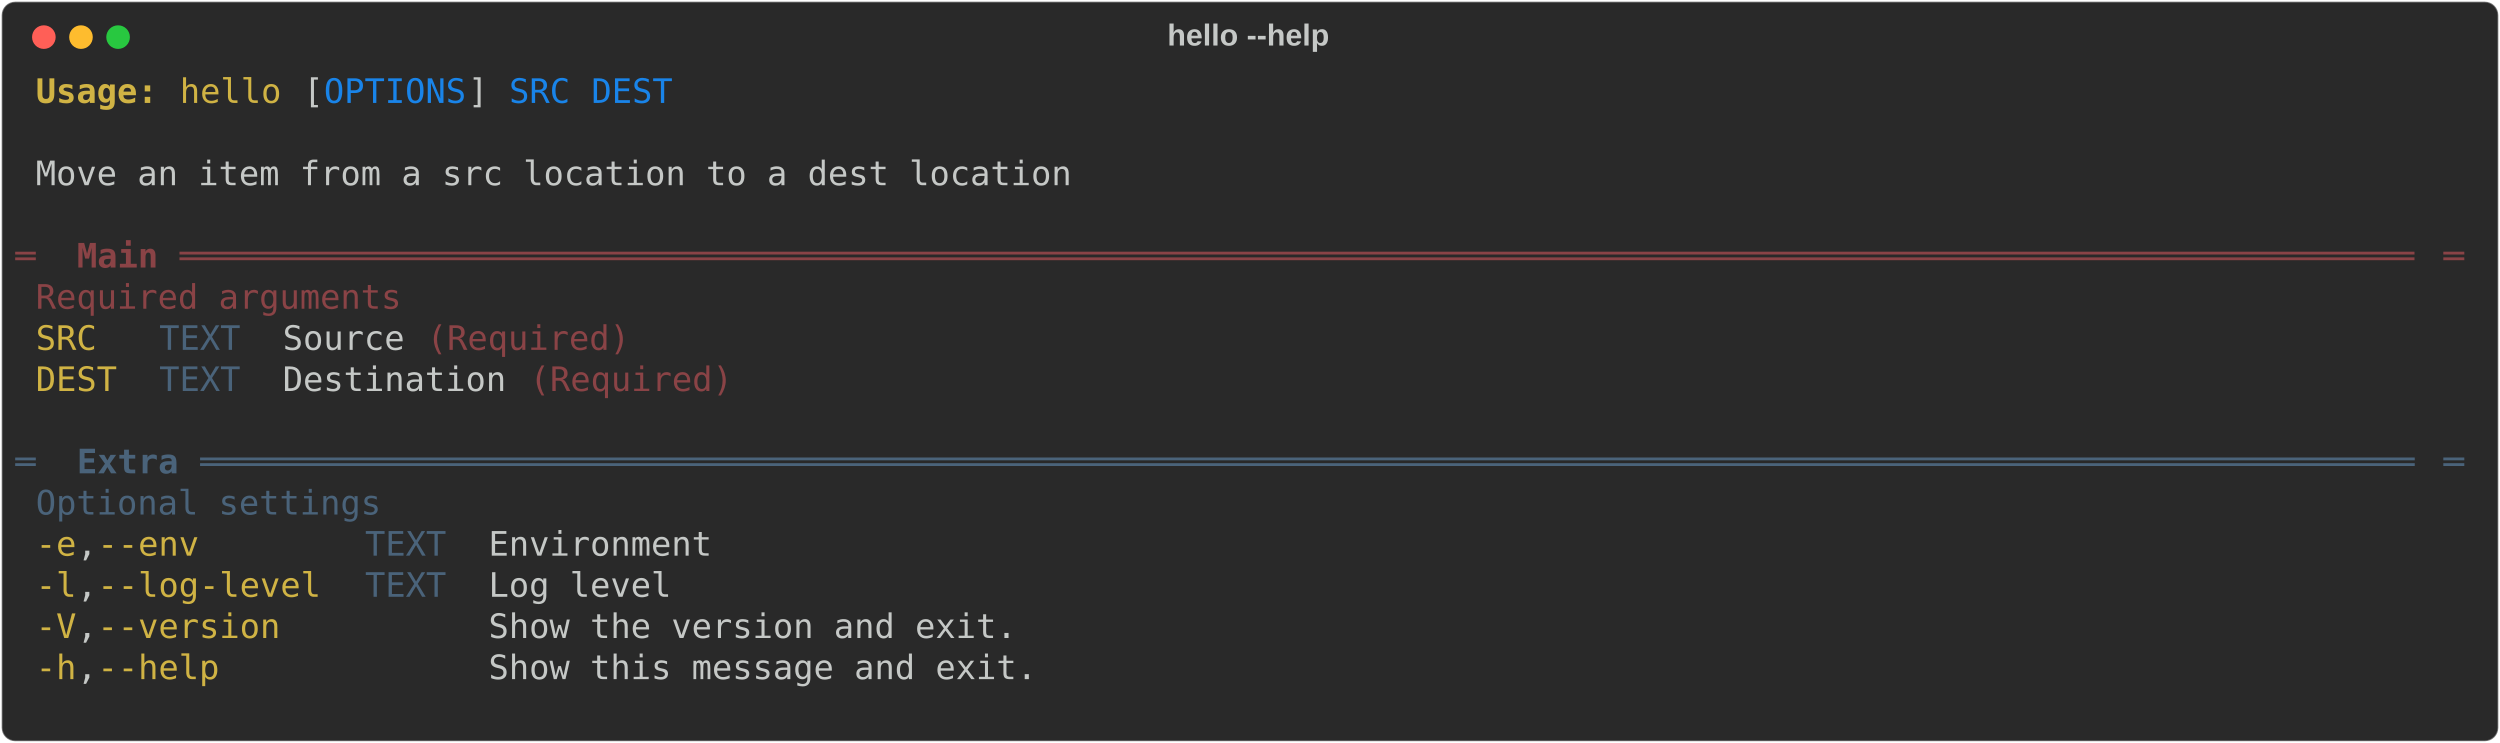
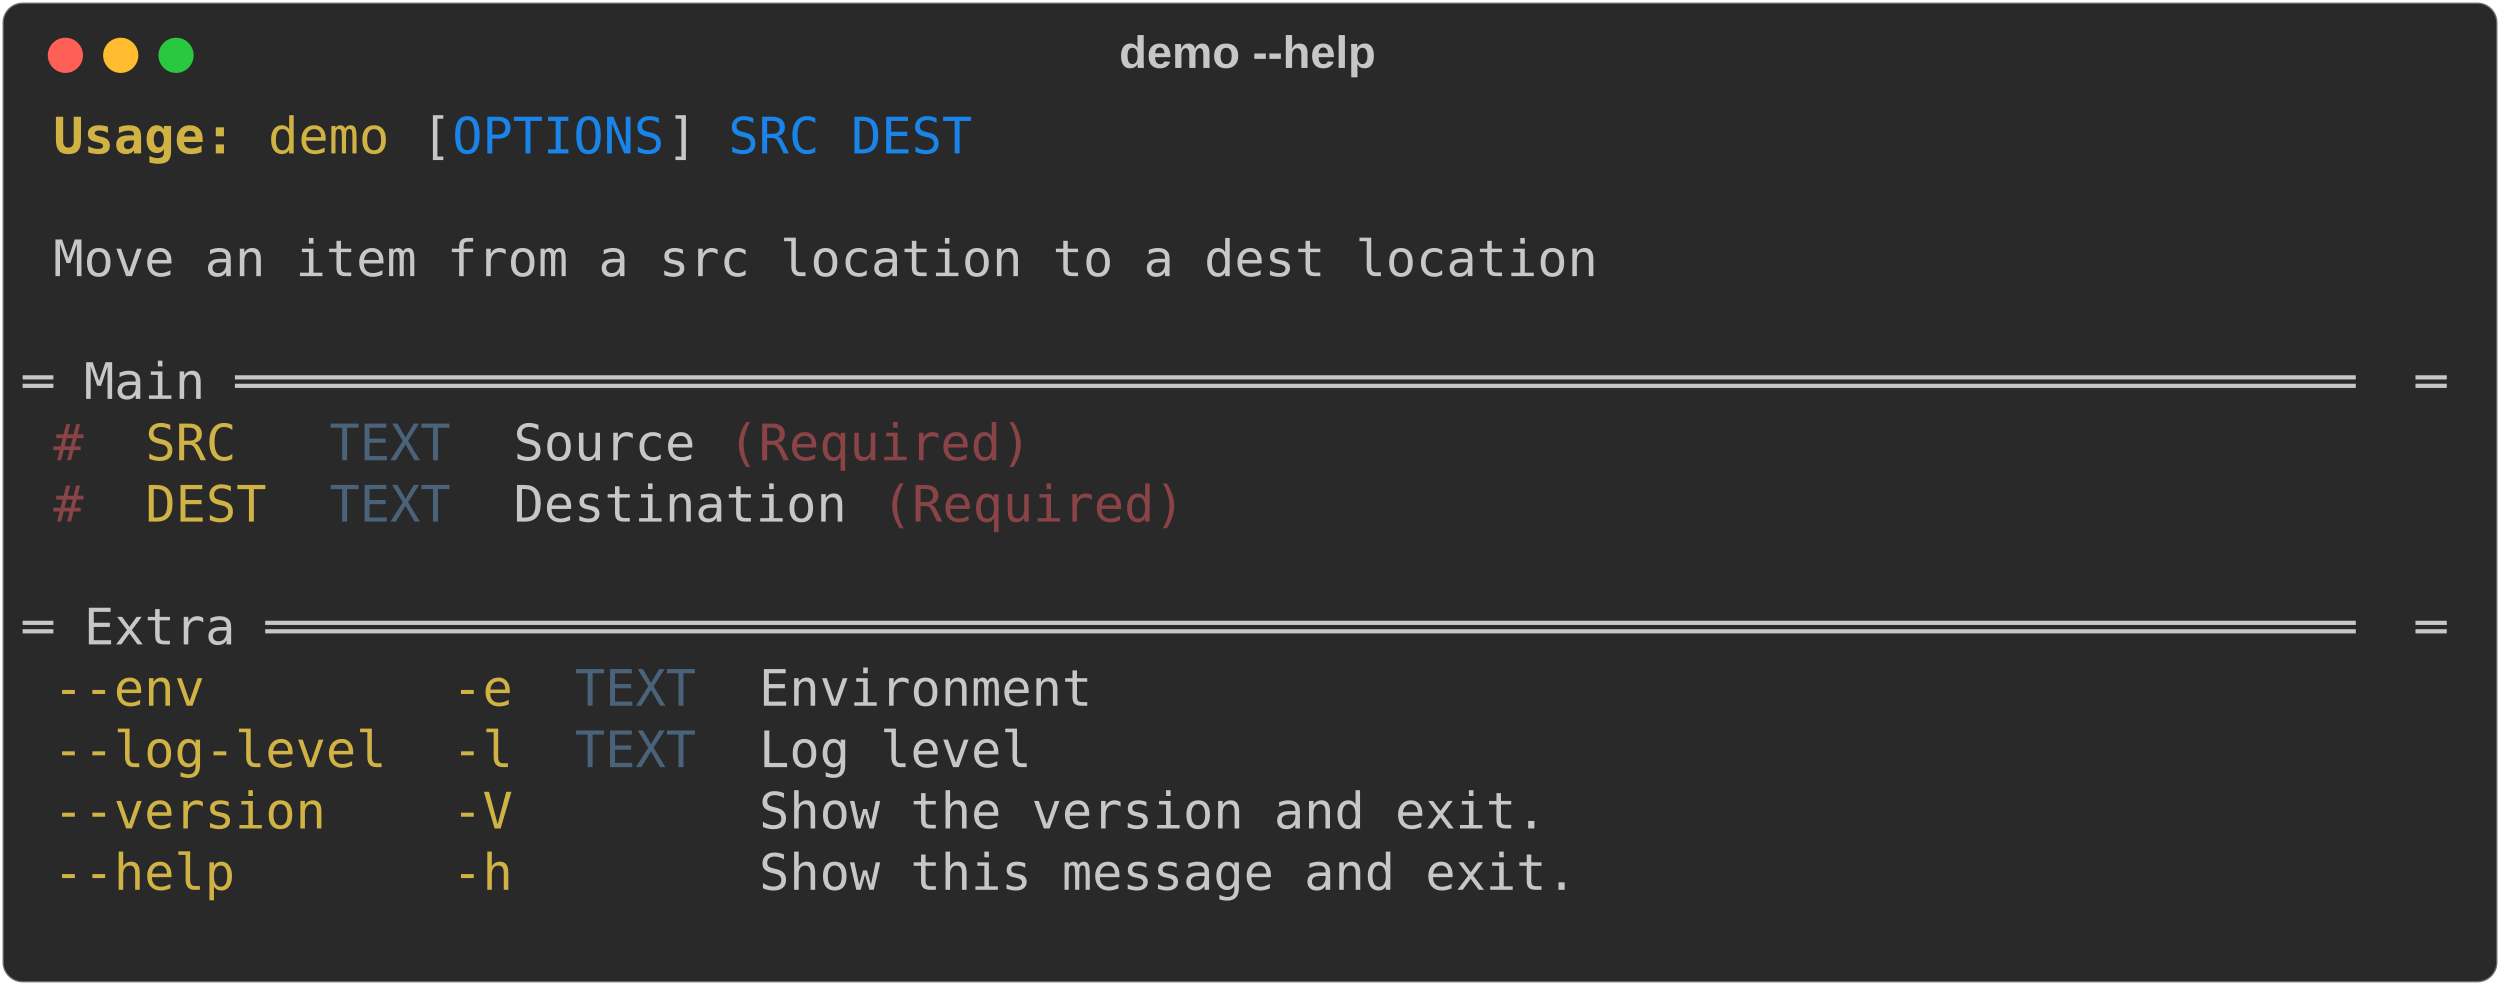
- <svg xmlns="http://www.w3.org/2000/svg" class="rich-terminal" viewBox="0 0 1482 440.4">
+ <svg xmlns="http://www.w3.org/2000/svg" class="rich-terminal" viewBox="0 0 994 391.6">
  <style>

    @font-face {
        font-family: "Fira Code";
        src: local("FiraCode-Regular"),
                url("https://cdnjs.cloudflare.com/ajax/libs/firacode/6.2.0/woff2/FiraCode-Regular.woff2") format("woff2"),
                url("https://cdnjs.cloudflare.com/ajax/libs/firacode/6.2.0/woff/FiraCode-Regular.woff") format("woff");
        font-style: normal;
        font-weight: 400;
    }
    @font-face {
        font-family: "Fira Code";
        src: local("FiraCode-Bold"),
                url("https://cdnjs.cloudflare.com/ajax/libs/firacode/6.2.0/woff2/FiraCode-Bold.woff2") format("woff2"),
                url("https://cdnjs.cloudflare.com/ajax/libs/firacode/6.2.0/woff/FiraCode-Bold.woff") format("woff");
        font-style: bold;
        font-weight: 700;
    }

-     .terminal-1813958770-matrix {
+     .terminal-3014344453-matrix {
        font-family: Fira Code, monospace;
        font-size: 20px;
        line-height: 24.4px;
        font-variant-east-asian: full-width;
    }

-     .terminal-1813958770-title {
+     .terminal-3014344453-title {
        font-size: 18px;
        font-weight: bold;
        font-family: arial;
    }

-     .terminal-1813958770-r1 { fill: #c5c8c6 }
- .terminal-1813958770-r2 { fill: #d0b344;font-weight: bold }
- .terminal-1813958770-r3 { fill: #d0b344 }
- .terminal-1813958770-r4 { fill: #1984e9 }
- .terminal-1813958770-r5 { fill: #8a4346 }
- .terminal-1813958770-r6 { fill: #8a4346;font-weight: bold }
- .terminal-1813958770-r7 { fill: #4a637a }
- .terminal-1813958770-r8 { fill: #4a637a;font-weight: bold }
+     .terminal-3014344453-r1 { fill: #c5c8c6 }
+ .terminal-3014344453-r2 { fill: #d0b344;font-weight: bold }
+ .terminal-3014344453-r3 { fill: #d0b344 }
+ .terminal-3014344453-r4 { fill: #1984e9 }
+ .terminal-3014344453-r5 { fill: #8a4346 }
+ .terminal-3014344453-r6 { fill: #4a637a }
    </style>
  <defs>
-     <clipPath id="terminal-1813958770-clip-terminal">
-       <rect x="0" y="0" width="1463.0" height="389.4" />
+     <clipPath id="terminal-3014344453-clip-terminal">
+       <rect x="0" y="0" width="975.0" height="340.6" />
    </clipPath>
-     <clipPath id="terminal-1813958770-line-0">
-       <rect x="0" y="1.5" width="1464" height="24.65" />
+     <clipPath id="terminal-3014344453-line-0">
+       <rect x="0" y="1.5" width="976" height="24.65" />
    </clipPath>
-     <clipPath id="terminal-1813958770-line-1">
-       <rect x="0" y="25.9" width="1464" height="24.65" />
+     <clipPath id="terminal-3014344453-line-1">
+       <rect x="0" y="25.9" width="976" height="24.65" />
    </clipPath>
-     <clipPath id="terminal-1813958770-line-2">
-       <rect x="0" y="50.3" width="1464" height="24.65" />
+     <clipPath id="terminal-3014344453-line-2">
+       <rect x="0" y="50.3" width="976" height="24.65" />
    </clipPath>
-     <clipPath id="terminal-1813958770-line-3">
-       <rect x="0" y="74.7" width="1464" height="24.65" />
+     <clipPath id="terminal-3014344453-line-3">
+       <rect x="0" y="74.7" width="976" height="24.65" />
    </clipPath>
-     <clipPath id="terminal-1813958770-line-4">
-       <rect x="0" y="99.1" width="1464" height="24.65" />
+     <clipPath id="terminal-3014344453-line-4">
+       <rect x="0" y="99.1" width="976" height="24.65" />
    </clipPath>
-     <clipPath id="terminal-1813958770-line-5">
-       <rect x="0" y="123.5" width="1464" height="24.65" />
+     <clipPath id="terminal-3014344453-line-5">
+       <rect x="0" y="123.5" width="976" height="24.65" />
    </clipPath>
-     <clipPath id="terminal-1813958770-line-6">
-       <rect x="0" y="147.9" width="1464" height="24.65" />
+     <clipPath id="terminal-3014344453-line-6">
+       <rect x="0" y="147.9" width="976" height="24.65" />
    </clipPath>
-     <clipPath id="terminal-1813958770-line-7">
-       <rect x="0" y="172.3" width="1464" height="24.65" />
+     <clipPath id="terminal-3014344453-line-7">
+       <rect x="0" y="172.3" width="976" height="24.65" />
    </clipPath>
-     <clipPath id="terminal-1813958770-line-8">
-       <rect x="0" y="196.7" width="1464" height="24.65" />
+     <clipPath id="terminal-3014344453-line-8">
+       <rect x="0" y="196.7" width="976" height="24.65" />
    </clipPath>
-     <clipPath id="terminal-1813958770-line-9">
-       <rect x="0" y="221.1" width="1464" height="24.65" />
+     <clipPath id="terminal-3014344453-line-9">
+       <rect x="0" y="221.1" width="976" height="24.65" />
    </clipPath>
-     <clipPath id="terminal-1813958770-line-10">
-       <rect x="0" y="245.5" width="1464" height="24.65" />
+     <clipPath id="terminal-3014344453-line-10">
+       <rect x="0" y="245.5" width="976" height="24.65" />
    </clipPath>
-     <clipPath id="terminal-1813958770-line-11">
-       <rect x="0" y="269.9" width="1464" height="24.65" />
+     <clipPath id="terminal-3014344453-line-11">
+       <rect x="0" y="269.9" width="976" height="24.65" />
    </clipPath>
-     <clipPath id="terminal-1813958770-line-12">
-       <rect x="0" y="294.3" width="1464" height="24.65" />
-     </clipPath>
-     <clipPath id="terminal-1813958770-line-13">
-       <rect x="0" y="318.7" width="1464" height="24.65" />
-     </clipPath>
-     <clipPath id="terminal-1813958770-line-14">
-       <rect x="0" y="343.1" width="1464" height="24.65" />
+     <clipPath id="terminal-3014344453-line-12">
+       <rect x="0" y="294.3" width="976" height="24.65" />
    </clipPath>
  </defs>
-   <rect fill="#292929" stroke="rgba(255,255,255,0.35)" stroke-width="1" x="1" y="1" width="1480" height="438.4" rx="8" />
-   <text class="terminal-1813958770-title" fill="#c5c8c6" text-anchor="middle" x="740" y="27">hello --help</text>
+   <rect fill="#292929" stroke="rgba(255,255,255,0.35)" stroke-width="1" x="1" y="1" width="992" height="389.6" rx="8" />
+   <text class="terminal-3014344453-title" fill="#c5c8c6" text-anchor="middle" x="496" y="27">demo --help</text>
  <g transform="translate(26,22)">
    <circle cx="0" cy="0" r="7" fill="#ff5f57" />
    <circle cx="22" cy="0" r="7" fill="#febc2e" />
    <circle cx="44" cy="0" r="7" fill="#28c840" />
  </g>
-   <g transform="translate(9, 41)" clip-path="url(#terminal-1813958770-clip-terminal)">
-     <g class="terminal-1813958770-matrix">
-       <text class="terminal-1813958770-r2" x="12.2" y="20" textLength="73.2" clip-path="url(#terminal-1813958770-line-0)">Usage:</text>
-       <text class="terminal-1813958770-r3" x="97.6" y="20" textLength="61" clip-path="url(#terminal-1813958770-line-0)">hello</text>
-       <text class="terminal-1813958770-r1" x="170.8" y="20" textLength="12.2" clip-path="url(#terminal-1813958770-line-0)">[</text>
-       <text class="terminal-1813958770-r4" x="183" y="20" textLength="85.4" clip-path="url(#terminal-1813958770-line-0)">OPTIONS</text>
-       <text class="terminal-1813958770-r1" x="268.4" y="20" textLength="24.4" clip-path="url(#terminal-1813958770-line-0)">] </text>
-       <text class="terminal-1813958770-r4" x="292.8" y="20" textLength="36.6" clip-path="url(#terminal-1813958770-line-0)">SRC</text>
-       <text class="terminal-1813958770-r4" x="341.6" y="20" textLength="48.8" clip-path="url(#terminal-1813958770-line-0)">DEST</text>
-       <text class="terminal-1813958770-r1" x="1464" y="20" textLength="12.2" clip-path="url(#terminal-1813958770-line-0)">
+   <g transform="translate(9, 41)" clip-path="url(#terminal-3014344453-clip-terminal)">
+     <g class="terminal-3014344453-matrix">
+       <text class="terminal-3014344453-r2" x="12.2" y="20" textLength="73.2" clip-path="url(#terminal-3014344453-line-0)">Usage:</text>
+       <text class="terminal-3014344453-r3" x="97.6" y="20" textLength="48.8" clip-path="url(#terminal-3014344453-line-0)">demo</text>
+       <text class="terminal-3014344453-r1" x="158.6" y="20" textLength="12.2" clip-path="url(#terminal-3014344453-line-0)">[</text>
+       <text class="terminal-3014344453-r4" x="170.8" y="20" textLength="85.4" clip-path="url(#terminal-3014344453-line-0)">OPTIONS</text>
+       <text class="terminal-3014344453-r1" x="256.2" y="20" textLength="24.4" clip-path="url(#terminal-3014344453-line-0)">] </text>
+       <text class="terminal-3014344453-r4" x="280.6" y="20" textLength="36.6" clip-path="url(#terminal-3014344453-line-0)">SRC</text>
+       <text class="terminal-3014344453-r4" x="329.4" y="20" textLength="48.8" clip-path="url(#terminal-3014344453-line-0)">DEST</text>
+       <text class="terminal-3014344453-r1" x="976" y="20" textLength="12.2" clip-path="url(#terminal-3014344453-line-0)">
</text>
-       <text class="terminal-1813958770-r1" x="1464" y="44.4" textLength="12.2" clip-path="url(#terminal-1813958770-line-1)">
+       <text class="terminal-3014344453-r1" x="976" y="44.4" textLength="12.2" clip-path="url(#terminal-3014344453-line-1)">
</text>
-       <text class="terminal-1813958770-r1" x="12.2" y="68.8" textLength="622.2" clip-path="url(#terminal-1813958770-line-2)">Move an item from a src location to a dest location</text>
-       <text class="terminal-1813958770-r1" x="1464" y="68.8" textLength="12.2" clip-path="url(#terminal-1813958770-line-2)">
+       <text class="terminal-3014344453-r1" x="12.2" y="68.8" textLength="622.2" clip-path="url(#terminal-3014344453-line-2)">Move an item from a src location to a dest location</text>
+       <text class="terminal-3014344453-r1" x="976" y="68.8" textLength="12.2" clip-path="url(#terminal-3014344453-line-2)">
</text>
-       <text class="terminal-1813958770-r1" x="1464" y="93.2" textLength="12.2" clip-path="url(#terminal-1813958770-line-3)">
+       <text class="terminal-3014344453-r1" x="976" y="93.2" textLength="12.2" clip-path="url(#terminal-3014344453-line-3)">
</text>
-       <text class="terminal-1813958770-r5" x="0" y="117.6" textLength="24.4" clip-path="url(#terminal-1813958770-line-4)"> ═</text>
-       <text class="terminal-1813958770-r6" x="36.6" y="117.6" textLength="48.8" clip-path="url(#terminal-1813958770-line-4)">Main</text>
-       <text class="terminal-1813958770-r5" x="97.6" y="117.6" textLength="1342" clip-path="url(#terminal-1813958770-line-4)">══════════════════════════════════════════════════════════════════════════════════════════════════════════════</text>
-       <text class="terminal-1813958770-r5" x="1439.6" y="117.6" textLength="24.4" clip-path="url(#terminal-1813958770-line-4)">═ </text>
-       <text class="terminal-1813958770-r1" x="1464" y="117.6" textLength="12.2" clip-path="url(#terminal-1813958770-line-4)">
+       <text class="terminal-3014344453-r1" x="0" y="117.6" textLength="24.4" clip-path="url(#terminal-3014344453-line-4)"> ═</text>
+       <text class="terminal-3014344453-r1" x="24.4" y="117.6" textLength="927.2" clip-path="url(#terminal-3014344453-line-4)"> Main ══════════════════════════════════════════════════════════════════════</text>
+       <text class="terminal-3014344453-r1" x="951.6" y="117.6" textLength="24.4" clip-path="url(#terminal-3014344453-line-4)">═ </text>
+       <text class="terminal-3014344453-r1" x="976" y="117.6" textLength="12.2" clip-path="url(#terminal-3014344453-line-4)">
</text>
-       <text class="terminal-1813958770-r5" x="12.2" y="142" textLength="219.6" clip-path="url(#terminal-1813958770-line-5)">Required arguments</text>
-       <text class="terminal-1813958770-r1" x="1464" y="142" textLength="12.2" clip-path="url(#terminal-1813958770-line-5)">
+       <text class="terminal-3014344453-r5" x="12.2" y="142" textLength="12.2" clip-path="url(#terminal-3014344453-line-5)">#</text>
+       <text class="terminal-3014344453-r3" x="48.8" y="142" textLength="48.8" clip-path="url(#terminal-3014344453-line-5)">SRC </text>
+       <text class="terminal-3014344453-r6" x="122" y="142" textLength="48.8" clip-path="url(#terminal-3014344453-line-5)">TEXT</text>
+       <text class="terminal-3014344453-r1" x="195.2" y="142" textLength="73.2" clip-path="url(#terminal-3014344453-line-5)">Source</text>
+       <text class="terminal-3014344453-r5" x="280.6" y="142" textLength="122" clip-path="url(#terminal-3014344453-line-5)">(Required)</text>
+       <text class="terminal-3014344453-r1" x="976" y="142" textLength="12.2" clip-path="url(#terminal-3014344453-line-5)">
</text>
-       <text class="terminal-1813958770-r3" x="12.2" y="166.4" textLength="48.8" clip-path="url(#terminal-1813958770-line-6)">SRC </text>
-       <text class="terminal-1813958770-r7" x="85.4" y="166.4" textLength="48.8" clip-path="url(#terminal-1813958770-line-6)">TEXT</text>
-       <text class="terminal-1813958770-r1" x="158.6" y="166.4" textLength="73.2" clip-path="url(#terminal-1813958770-line-6)">Source</text>
-       <text class="terminal-1813958770-r5" x="244" y="166.4" textLength="122" clip-path="url(#terminal-1813958770-line-6)">(Required)</text>
-       <text class="terminal-1813958770-r1" x="1464" y="166.4" textLength="12.2" clip-path="url(#terminal-1813958770-line-6)">
+       <text class="terminal-3014344453-r5" x="12.2" y="166.4" textLength="12.2" clip-path="url(#terminal-3014344453-line-6)">#</text>
+       <text class="terminal-3014344453-r3" x="48.8" y="166.4" textLength="48.8" clip-path="url(#terminal-3014344453-line-6)">DEST</text>
+       <text class="terminal-3014344453-r6" x="122" y="166.4" textLength="48.8" clip-path="url(#terminal-3014344453-line-6)">TEXT</text>
+       <text class="terminal-3014344453-r1" x="195.2" y="166.4" textLength="134.2" clip-path="url(#terminal-3014344453-line-6)">Destination</text>
+       <text class="terminal-3014344453-r5" x="341.6" y="166.4" textLength="122" clip-path="url(#terminal-3014344453-line-6)">(Required)</text>
+       <text class="terminal-3014344453-r1" x="976" y="166.4" textLength="12.2" clip-path="url(#terminal-3014344453-line-6)">
</text>
-       <text class="terminal-1813958770-r3" x="12.2" y="190.8" textLength="48.8" clip-path="url(#terminal-1813958770-line-7)">DEST</text>
-       <text class="terminal-1813958770-r7" x="85.4" y="190.8" textLength="48.8" clip-path="url(#terminal-1813958770-line-7)">TEXT</text>
-       <text class="terminal-1813958770-r1" x="158.6" y="190.8" textLength="134.2" clip-path="url(#terminal-1813958770-line-7)">Destination</text>
-       <text class="terminal-1813958770-r5" x="305" y="190.8" textLength="122" clip-path="url(#terminal-1813958770-line-7)">(Required)</text>
-       <text class="terminal-1813958770-r1" x="1464" y="190.8" textLength="12.2" clip-path="url(#terminal-1813958770-line-7)">
+       <text class="terminal-3014344453-r1" x="976" y="190.8" textLength="12.2" clip-path="url(#terminal-3014344453-line-7)">
</text>
-       <text class="terminal-1813958770-r1" x="1464" y="215.2" textLength="12.2" clip-path="url(#terminal-1813958770-line-8)">
+       <text class="terminal-3014344453-r1" x="0" y="215.2" textLength="24.4" clip-path="url(#terminal-3014344453-line-8)"> ═</text>
+       <text class="terminal-3014344453-r1" x="24.4" y="215.2" textLength="927.2" clip-path="url(#terminal-3014344453-line-8)"> Extra ═════════════════════════════════════════════════════════════════════</text>
+       <text class="terminal-3014344453-r1" x="951.6" y="215.2" textLength="24.4" clip-path="url(#terminal-3014344453-line-8)">═ </text>
+       <text class="terminal-3014344453-r1" x="976" y="215.2" textLength="12.2" clip-path="url(#terminal-3014344453-line-8)">
</text>
-       <text class="terminal-1813958770-r7" x="0" y="239.6" textLength="24.4" clip-path="url(#terminal-1813958770-line-9)"> ═</text>
-       <text class="terminal-1813958770-r8" x="36.6" y="239.6" textLength="61" clip-path="url(#terminal-1813958770-line-9)">Extra</text>
-       <text class="terminal-1813958770-r7" x="109.8" y="239.6" textLength="1329.8" clip-path="url(#terminal-1813958770-line-9)">═════════════════════════════════════════════════════════════════════════════════════════════════════════════</text>
-       <text class="terminal-1813958770-r7" x="1439.6" y="239.6" textLength="24.4" clip-path="url(#terminal-1813958770-line-9)">═ </text>
-       <text class="terminal-1813958770-r1" x="1464" y="239.6" textLength="12.2" clip-path="url(#terminal-1813958770-line-9)">
+       <text class="terminal-3014344453-r3" x="12.2" y="239.6" textLength="134.2" clip-path="url(#terminal-3014344453-line-9)">--env      </text>
+       <text class="terminal-3014344453-r3" x="170.8" y="239.6" textLength="24.4" clip-path="url(#terminal-3014344453-line-9)">-e</text>
+       <text class="terminal-3014344453-r6" x="219.6" y="239.6" textLength="48.8" clip-path="url(#terminal-3014344453-line-9)">TEXT</text>
+       <text class="terminal-3014344453-r1" x="292.8" y="239.6" textLength="134.2" clip-path="url(#terminal-3014344453-line-9)">Environment</text>
+       <text class="terminal-3014344453-r1" x="976" y="239.6" textLength="12.2" clip-path="url(#terminal-3014344453-line-9)">
</text>
-       <text class="terminal-1813958770-r7" x="12.2" y="264" textLength="207.4" clip-path="url(#terminal-1813958770-line-10)">Optional settings</text>
-       <text class="terminal-1813958770-r1" x="1464" y="264" textLength="12.2" clip-path="url(#terminal-1813958770-line-10)">
+       <text class="terminal-3014344453-r3" x="12.2" y="264" textLength="134.2" clip-path="url(#terminal-3014344453-line-10)">--log-level</text>
+       <text class="terminal-3014344453-r3" x="170.8" y="264" textLength="24.4" clip-path="url(#terminal-3014344453-line-10)">-l</text>
+       <text class="terminal-3014344453-r6" x="219.6" y="264" textLength="48.8" clip-path="url(#terminal-3014344453-line-10)">TEXT</text>
+       <text class="terminal-3014344453-r1" x="292.8" y="264" textLength="109.8" clip-path="url(#terminal-3014344453-line-10)">Log level</text>
+       <text class="terminal-3014344453-r1" x="976" y="264" textLength="12.2" clip-path="url(#terminal-3014344453-line-10)">
</text>
-       <text class="terminal-1813958770-r3" x="12.2" y="288.4" textLength="24.4" clip-path="url(#terminal-1813958770-line-11)">-e</text>
-       <text class="terminal-1813958770-r1" x="36.6" y="288.4" textLength="12.2" clip-path="url(#terminal-1813958770-line-11)">,</text>
-       <text class="terminal-1813958770-r3" x="48.8" y="288.4" textLength="61" clip-path="url(#terminal-1813958770-line-11)">--env</text>
-       <text class="terminal-1813958770-r7" x="207.4" y="288.4" textLength="48.8" clip-path="url(#terminal-1813958770-line-11)">TEXT</text>
-       <text class="terminal-1813958770-r1" x="280.6" y="288.4" textLength="134.2" clip-path="url(#terminal-1813958770-line-11)">Environment</text>
-       <text class="terminal-1813958770-r1" x="1464" y="288.4" textLength="12.2" clip-path="url(#terminal-1813958770-line-11)">
+       <text class="terminal-3014344453-r3" x="12.2" y="288.4" textLength="134.2" clip-path="url(#terminal-3014344453-line-11)">--version  </text>
+       <text class="terminal-3014344453-r3" x="170.8" y="288.4" textLength="24.4" clip-path="url(#terminal-3014344453-line-11)">-V</text>
+       <text class="terminal-3014344453-r1" x="292.8" y="288.4" textLength="317.2" clip-path="url(#terminal-3014344453-line-11)">Show the version and exit.</text>
+       <text class="terminal-3014344453-r1" x="976" y="288.4" textLength="12.2" clip-path="url(#terminal-3014344453-line-11)">
</text>
-       <text class="terminal-1813958770-r3" x="12.2" y="312.8" textLength="24.4" clip-path="url(#terminal-1813958770-line-12)">-l</text>
-       <text class="terminal-1813958770-r1" x="36.6" y="312.8" textLength="12.2" clip-path="url(#terminal-1813958770-line-12)">,</text>
-       <text class="terminal-1813958770-r3" x="48.8" y="312.8" textLength="134.2" clip-path="url(#terminal-1813958770-line-12)">--log-level</text>
-       <text class="terminal-1813958770-r7" x="207.4" y="312.8" textLength="48.8" clip-path="url(#terminal-1813958770-line-12)">TEXT</text>
-       <text class="terminal-1813958770-r1" x="280.6" y="312.8" textLength="109.8" clip-path="url(#terminal-1813958770-line-12)">Log level</text>
-       <text class="terminal-1813958770-r1" x="1464" y="312.8" textLength="12.2" clip-path="url(#terminal-1813958770-line-12)">
+       <text class="terminal-3014344453-r3" x="12.2" y="312.8" textLength="134.2" clip-path="url(#terminal-3014344453-line-12)">--help     </text>
+       <text class="terminal-3014344453-r3" x="170.8" y="312.8" textLength="24.4" clip-path="url(#terminal-3014344453-line-12)">-h</text>
+       <text class="terminal-3014344453-r1" x="292.8" y="312.8" textLength="329.4" clip-path="url(#terminal-3014344453-line-12)">Show this message and exit.</text>
+       <text class="terminal-3014344453-r1" x="976" y="312.8" textLength="12.2" clip-path="url(#terminal-3014344453-line-12)">
</text>
-       <text class="terminal-1813958770-r3" x="12.2" y="337.2" textLength="24.4" clip-path="url(#terminal-1813958770-line-13)">-V</text>
-       <text class="terminal-1813958770-r1" x="36.6" y="337.2" textLength="12.2" clip-path="url(#terminal-1813958770-line-13)">,</text>
-       <text class="terminal-1813958770-r3" x="48.8" y="337.2" textLength="109.8" clip-path="url(#terminal-1813958770-line-13)">--version</text>
-       <text class="terminal-1813958770-r1" x="280.6" y="337.2" textLength="317.2" clip-path="url(#terminal-1813958770-line-13)">Show the version and exit.</text>
-       <text class="terminal-1813958770-r1" x="1464" y="337.2" textLength="12.2" clip-path="url(#terminal-1813958770-line-13)">
- </text>
-       <text class="terminal-1813958770-r3" x="12.2" y="361.6" textLength="24.4" clip-path="url(#terminal-1813958770-line-14)">-h</text>
-       <text class="terminal-1813958770-r1" x="36.6" y="361.6" textLength="12.2" clip-path="url(#terminal-1813958770-line-14)">,</text>
-       <text class="terminal-1813958770-r3" x="48.8" y="361.6" textLength="73.2" clip-path="url(#terminal-1813958770-line-14)">--help</text>
-       <text class="terminal-1813958770-r1" x="280.6" y="361.6" textLength="329.4" clip-path="url(#terminal-1813958770-line-14)">Show this message and exit.</text>
-       <text class="terminal-1813958770-r1" x="1464" y="361.6" textLength="12.2" clip-path="url(#terminal-1813958770-line-14)">
- </text>
-       <text class="terminal-1813958770-r1" x="1464" y="386" textLength="12.2" clip-path="url(#terminal-1813958770-line-15)">
+       <text class="terminal-3014344453-r1" x="976" y="337.2" textLength="12.2" clip-path="url(#terminal-3014344453-line-13)">
</text>
    </g>
  </g>
</svg>
